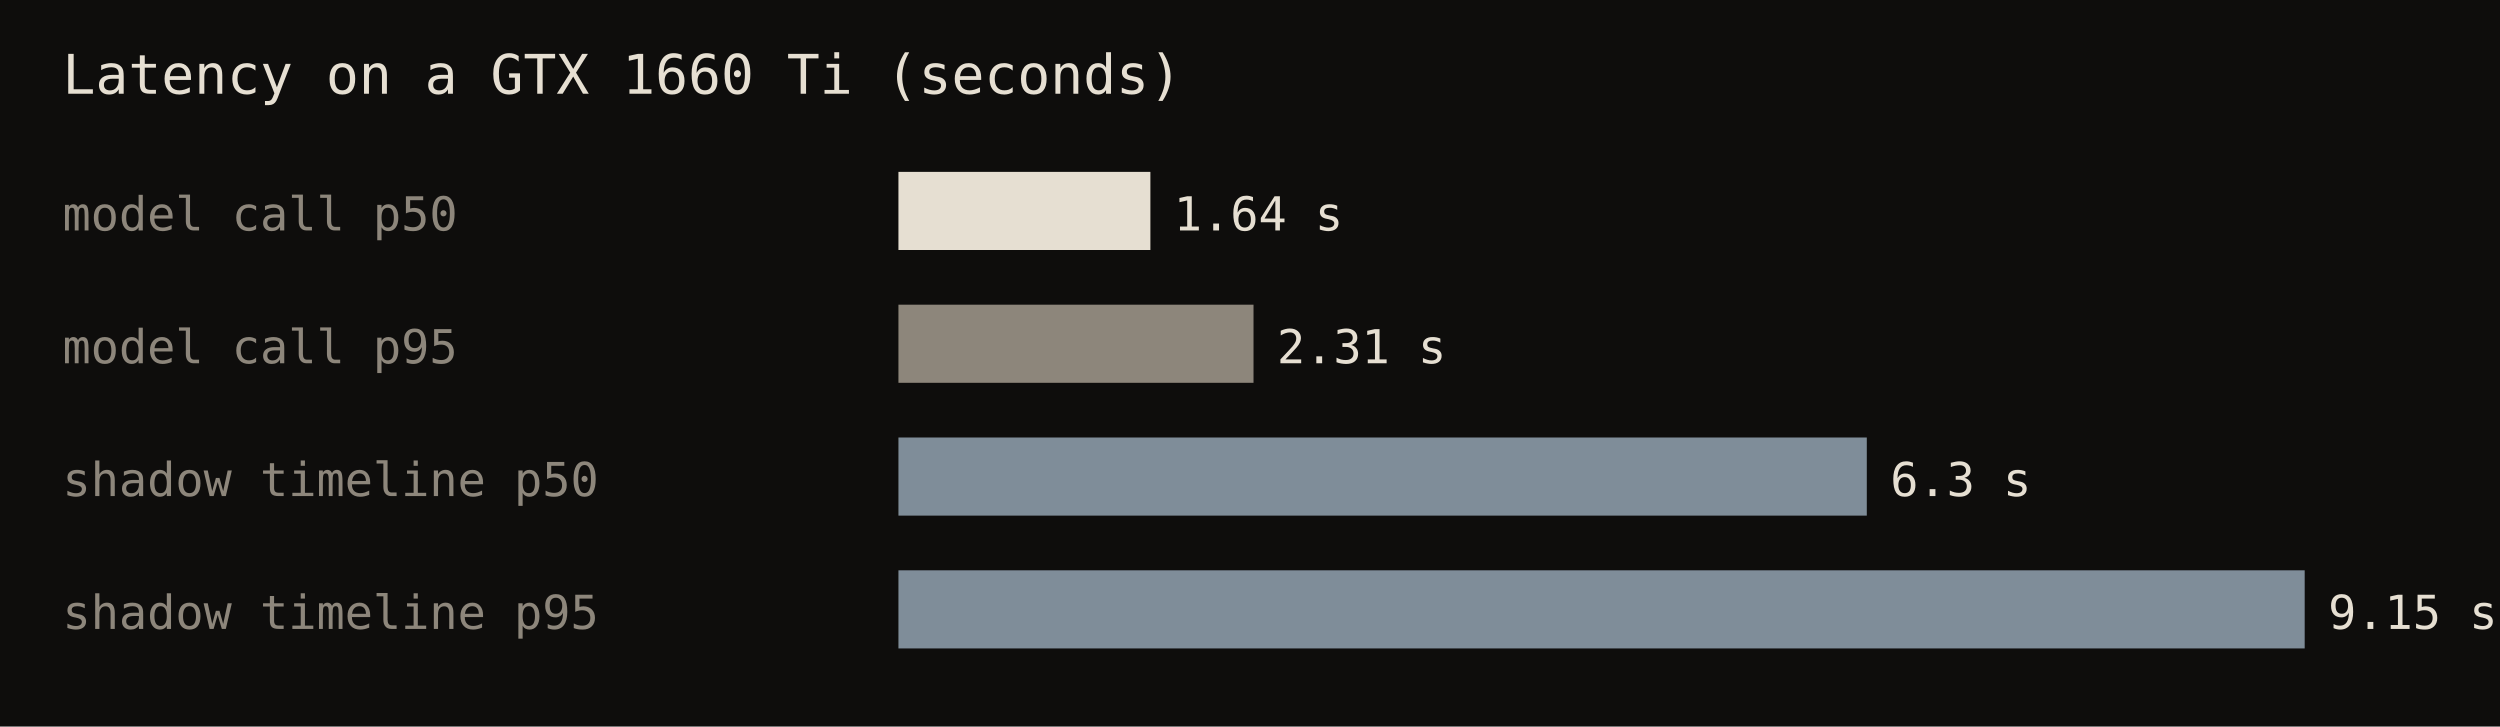
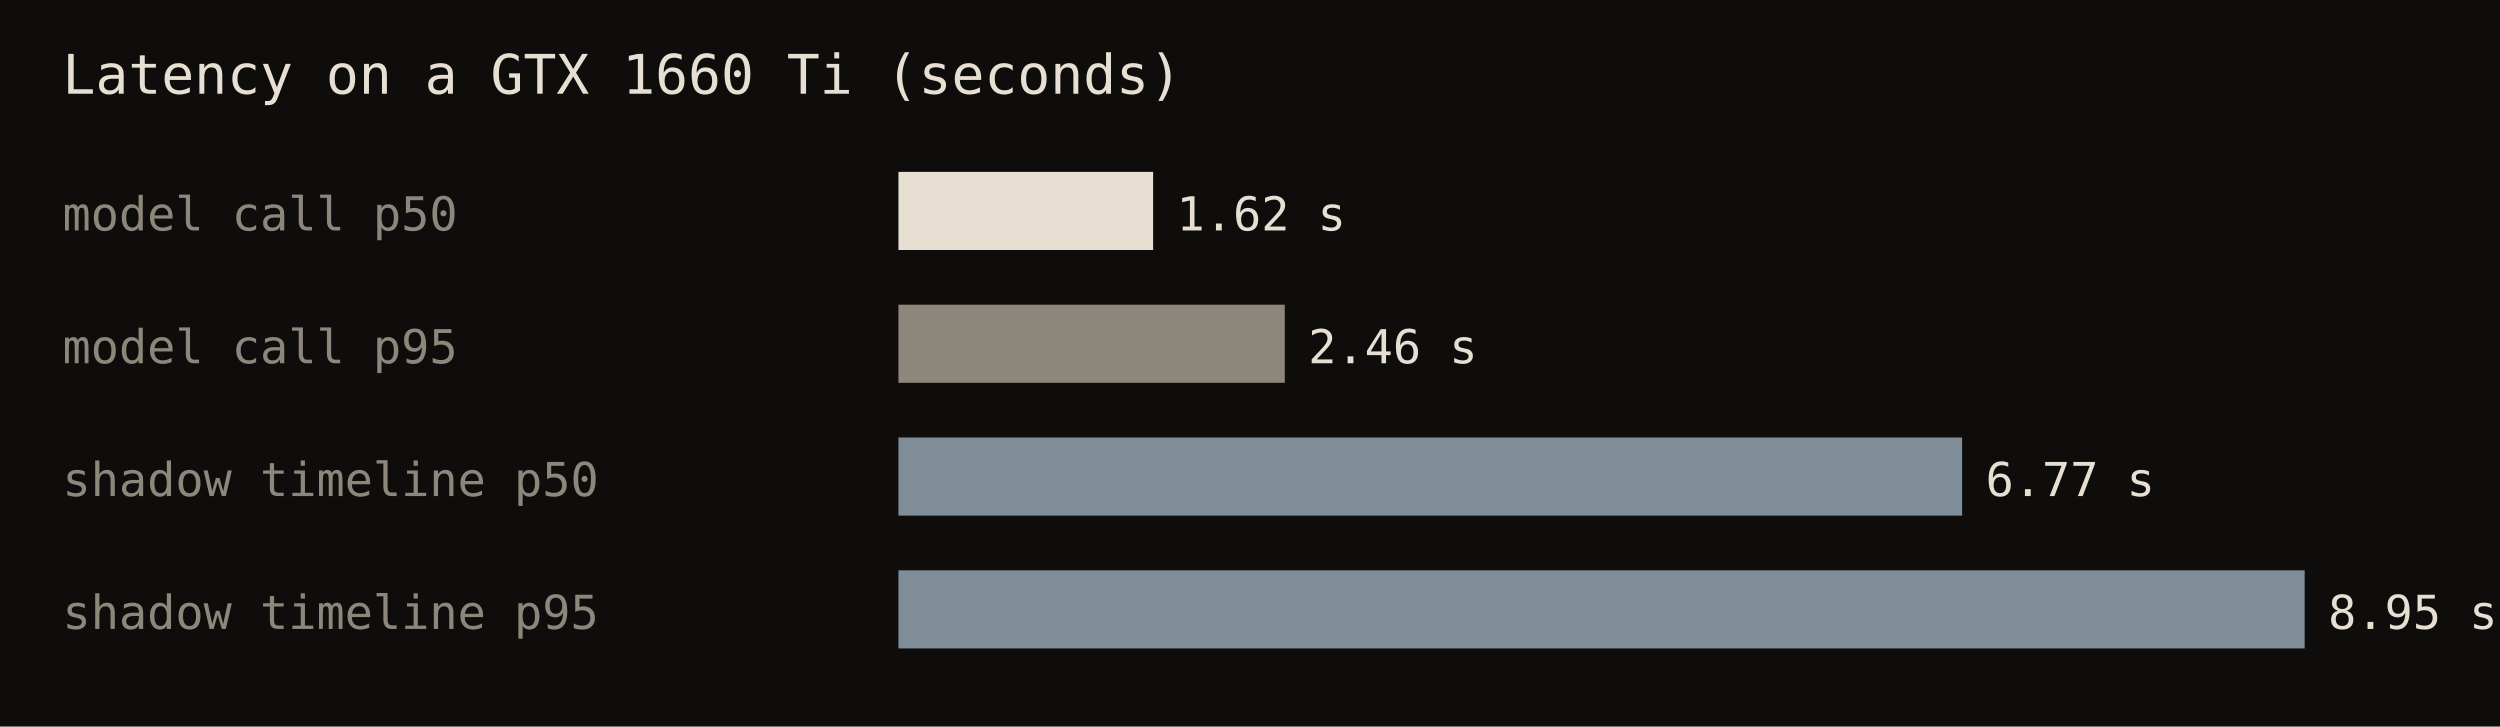
<svg xmlns="http://www.w3.org/2000/svg" width="640" height="186" font-family="ui-monospace, monospace" font-size="12">
  <rect width="100%" height="100%" fill="#0e0d0c" />
  <text x="16" y="24" fill="#e6dfd2" font-size="14">Latency on a GTX 1660 Ti (seconds)</text>
  <text x="16" y="59" fill="#8d867b">model call p50</text>
-   <rect x="230" y="44" width="64.5" height="20" fill="#e6dfd2" />
-   <text x="300.5" y="59" fill="#e6dfd2">1.64 s</text>
+   <rect x="230" y="44" width="65.2" height="20" fill="#e6dfd2" />
+   <text x="301.2" y="59" fill="#e6dfd2">1.62 s</text>
  <text x="16" y="93" fill="#8d867b">model call p95</text>
-   <rect x="230" y="78" width="90.9" height="20" fill="#8d867b" />
-   <text x="326.9" y="93" fill="#e6dfd2">2.31 s</text>
+   <rect x="230" y="78" width="98.9" height="20" fill="#8d867b" />
+   <text x="334.9" y="93" fill="#e6dfd2">2.46 s</text>
  <text x="16" y="127" fill="#8d867b">shadow timeline p50</text>
-   <rect x="230" y="112" width="247.9" height="20" fill="#7f8d99" />
-   <text x="483.9" y="127" fill="#e6dfd2">6.3 s</text>
+   <rect x="230" y="112" width="272.3" height="20" fill="#7f8d99" />
+   <text x="508.3" y="127" fill="#e6dfd2">6.77 s</text>
  <text x="16" y="161" fill="#8d867b">shadow timeline p95</text>
  <rect x="230" y="146" width="360.0" height="20" fill="#7f8d99" />
-   <text x="596.0" y="161" fill="#e6dfd2">9.15 s</text>
+   <text x="596.0" y="161" fill="#e6dfd2">8.95 s</text>
</svg>
